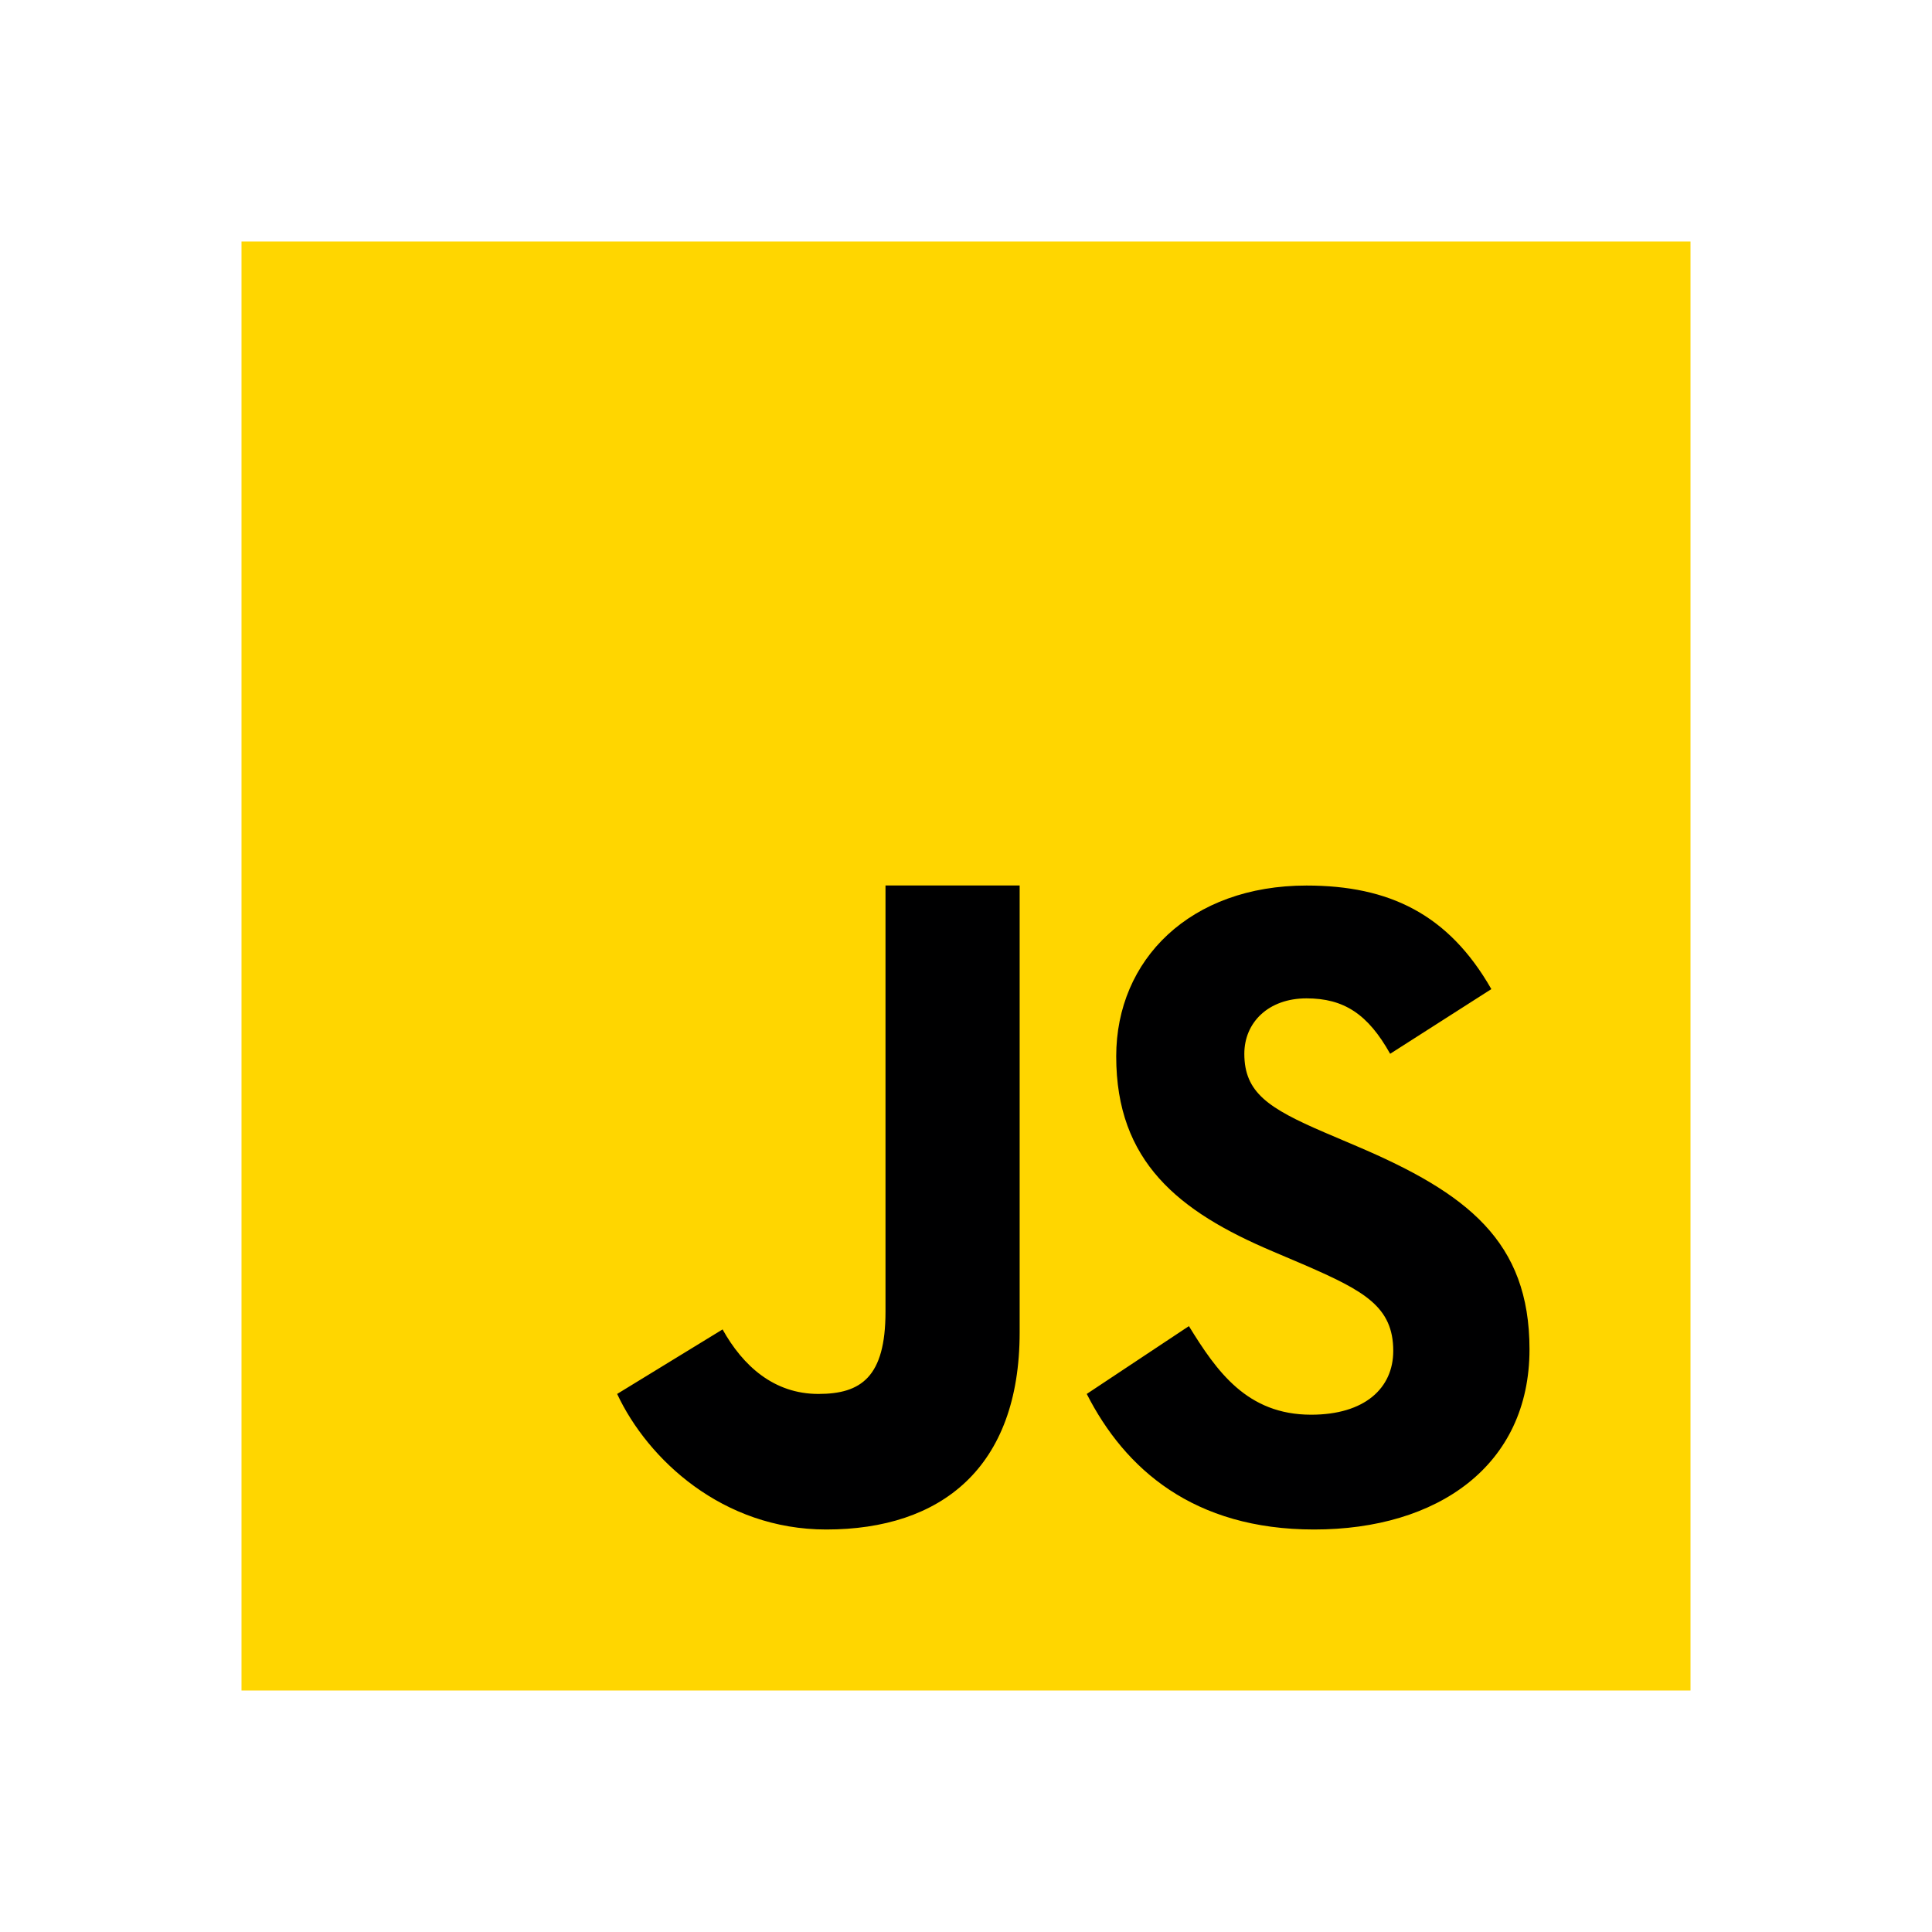
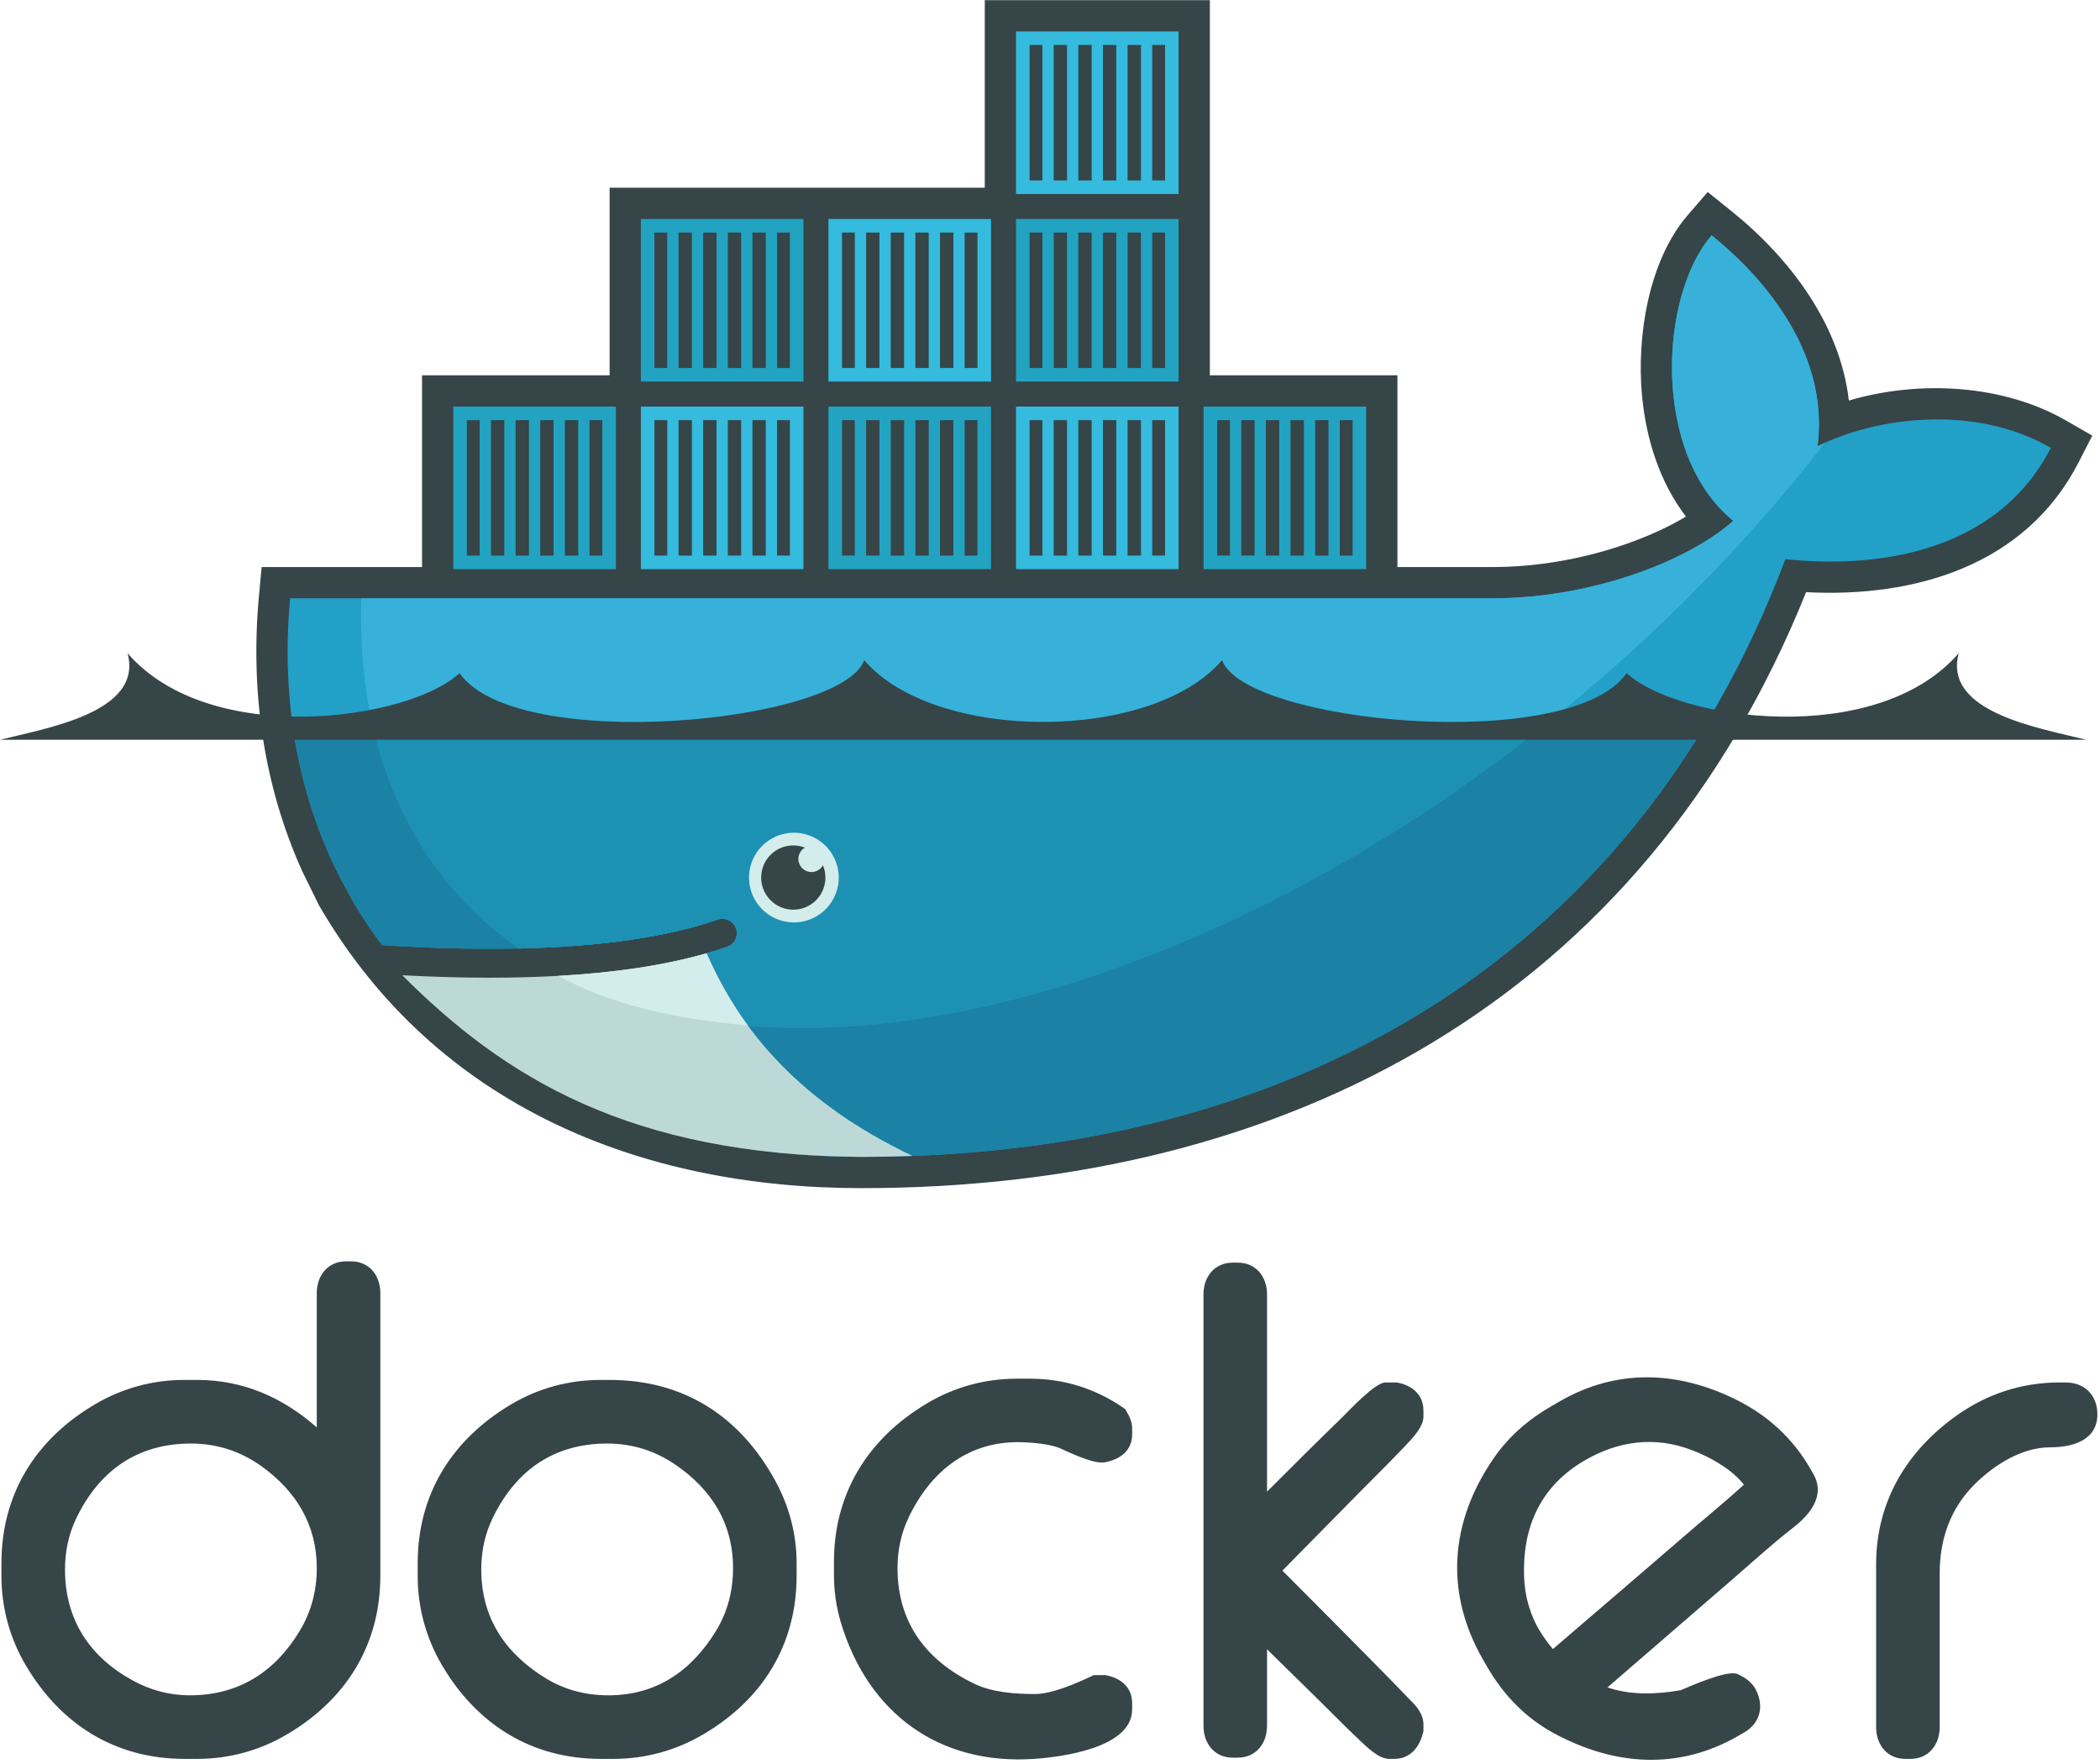
- <svg xmlns="http://www.w3.org/2000/svg" viewBox="0 0 48 48" width="480px" height="480px">
-   <path fill="#ffd600" d="M6,42V6h36v36H6z" />
-   <path fill="#000001" d="M29.538 32.947c.692 1.124 1.444 2.201 3.037 2.201 1.338 0 2.04-.665 2.04-1.585 0-1.101-.726-1.492-2.198-2.133l-.807-.344c-2.329-.988-3.878-2.226-3.878-4.841 0-2.41 1.845-4.244 4.728-4.244 2.053 0 3.528.711 4.592 2.573l-2.514 1.607c-.553-.988-1.151-1.377-2.078-1.377-.946 0-1.545.597-1.545 1.377 0 .964.6 1.354 1.985 1.951l.807.344C36.452 29.645 38 30.839 38 33.523 38 36.415 35.716 38 32.65 38c-2.999 0-4.702-1.505-5.65-3.368L29.538 32.947zM17.952 33.029c.506.906 1.275 1.603 2.381 1.603 1.058 0 1.667-.418 1.667-2.043V22h3.333v11.101c0 3.367-1.953 4.899-4.805 4.899-2.577 0-4.437-1.746-5.195-3.368L17.952 33.029z" />
+ <svg xmlns="http://www.w3.org/2000/svg" width="2500" height="2100" viewBox="0 0 256 215">
+   <g fill="none" fill-rule="evenodd">
+     <path d="M38.617 173.984v-16.362c0-2.15 1.344-3.877 3.57-3.877h.616c2.225 0 3.563 1.729 3.563 3.877v34.447c0 8.4-4.15 15.084-11.382 19.342a21.374 21.374 0 0 1-10.945 2.985h-1.537c-8.402 0-15.077-4.153-19.342-11.38a21.314 21.314 0 0 1-2.984-10.947v-1.535c0-8.403 4.152-15.083 11.378-19.349a21.298 21.298 0 0 1 10.948-2.985h1.537c5.686 0 10.51 2.204 14.578 5.784zM7.924 191.3c0 6.068 2.941 10.63 8.258 13.54 2.15 1.176 4.484 1.808 6.937 1.808 5.956 0 10.374-2.81 13.421-7.857 1.417-2.348 2.077-4.917 2.077-7.648 0-5.26-2.49-9.365-6.729-12.414-2.57-1.848-5.463-2.775-8.618-2.775-6.492 0-11.164 3.28-13.968 9.106-.946 1.97-1.378 4.061-1.378 6.24zm65.324-23.1h1.074c8.978 0 15.806 4.355 20.133 12.192 1.73 3.135 2.656 6.557 2.656 10.142v1.535c0 8.4-4.142 15.093-11.385 19.343-3.353 1.967-7.057 2.984-10.943 2.984h-1.535c-8.402 0-15.079-4.153-19.342-11.38a21.316 21.316 0 0 1-2.987-10.947v-1.535c0-8.404 4.169-15.062 11.377-19.347 3.351-1.991 7.058-2.987 10.952-2.987zm-14.58 23.1c0 5.89 2.89 10.223 7.865 13.27 2.336 1.43 4.909 2.078 7.638 2.078 5.82 0 10.122-2.951 13.116-7.863 1.428-2.342 2.074-4.915 2.074-7.642 0-5.477-2.638-9.661-7.148-12.693-2.471-1.663-5.222-2.496-8.198-2.496-6.492 0-11.164 3.28-13.967 9.106-.948 1.97-1.38 4.061-1.38 6.24zm70.656-14.727c-1.17-.548-3.36-.73-4.624-.778-6.474-.244-11.158 3.402-13.906 9.113-.949 1.97-1.382 4.055-1.382 6.235 0 6.637 3.485 11.284 9.409 14.117 2.164 1.034 4.958 1.23 7.323 1.23 2.08 0 5.02-1.274 6.866-2.151l.32-.152h1.433l.158.032c1.762.367 3.092 1.484 3.092 3.38v.767c0 4.718-8.622 5.798-11.912 6.028-11.61.803-20.293-5.573-23.603-16.647-.575-1.923-.834-3.833-.834-5.837v-1.533c0-8.403 4.17-15.059 11.377-19.34 3.351-1.99 7.057-2.99 10.95-2.99h1.536c4.13 0 7.934 1.173 11.344 3.502l.28.194.177.292c.368.61.685 1.316.685 2.042v.767c0 1.978-1.48 3.042-3.266 3.386l-.148.026h-.458c-1.156 0-3.785-1.197-4.817-1.683zm25.134 5.247c3.01-3.014 6.03-6.022 9.085-8.986.851-.827 4.074-4.327 5.343-4.327h1.388l.158.033c1.768.367 3.092 1.486 3.092 3.386v.766c0 1.296-1.518 2.802-2.355 3.689-1.78 1.887-3.654 3.712-5.476 5.56l-9.362 9.504c4.031 4.04 8.058 8.083 12.056 12.154a313.304 313.304 0 0 1 3.301 3.396c.385.405.953.909 1.276 1.47.347.526.56 1.119.56 1.752v.8l-.045.185c-.435 1.768-1.557 3.194-3.516 3.194h-.617c-1.282 0-2.73-1.45-3.608-2.279-1.81-1.706-3.557-3.5-5.331-5.243l-5.949-5.84v9.334c0 2.15-1.346 3.878-3.569 3.878h-.61c-2.226 0-3.57-1.728-3.57-3.878v-52.596c0-2.15 1.345-3.87 3.57-3.87h.61c2.223 0 3.569 1.72 3.569 3.87v24.048zm96.577-13.313h.77c2.324 0 3.875 1.566 3.875 3.877 0 3.208-3.067 4.029-5.72 4.029-3.48 0-6.803 2.107-9.202 4.47-2.991 2.949-4.3 6.726-4.3 10.878v18.759c0 2.15-1.343 3.876-3.57 3.876h-.612c-2.227 0-3.569-1.725-3.569-3.876v-19.836c0-7.617 3.708-13.835 9.89-18.196 3.691-2.605 7.919-3.98 12.438-3.98zm-55.074 37.176c2.82.985 6.035.844 8.928.34 1.48-.629 5.264-2.28 6.656-2.038l.217.037.2.098c.85.412 1.661.995 2.095 1.86 1.014 2.027.527 4.065-1.465 5.216l-.663.383c-7.35 4.242-15.168 3.654-22.495-.308-3.503-1.894-6.183-4.705-8.16-8.132l-.462-.801c-4.719-8.172-4.082-16.768 1.24-24.539 1.837-2.686 4.238-4.761 7.045-6.384l1.062-.613c6.922-3.996 14.341-3.722 21.45-.215 3.823 1.886 6.92 4.697 9.054 8.394l.384.666c1.55 2.686-.458 5.026-2.531 6.626-2.406 1.856-4.835 4.09-7.141 6.08-5.142 4.439-10.276 8.888-15.414 13.33zm-6.655-4.674c5.75-4.93 11.502-9.865 17.237-14.816 1.96-1.69 4.109-3.444 6.053-5.221-1.56-1.966-4.166-3.383-6.38-4.228-4.47-1.703-8.877-1.131-12.976 1.235-5.365 3.098-7.65 8.031-7.45 14.17.08 2.418.73 4.748 2.013 6.805.452.725.957 1.406 1.503 2.055zM147.488 45.732h22.866v23.375h11.561c5.34 0 10.831-.951 15.887-2.664 2.485-.843 5.273-2.015 7.724-3.49-3.228-4.214-4.876-9.535-5.36-14.78-.66-7.135.78-16.421 5.608-22.005l2.404-2.78 2.864 2.303c7.211 5.793 13.276 13.889 14.345 23.118 8.683-2.554 18.878-1.95 26.531 2.467l3.14 1.812-1.652 3.226C246.933 68.946 233.4 72.86 220.17 72.167c-19.797 49.309-62.898 72.653-115.157 72.653-27 0-51.77-10.093-65.876-34.047l-.231-.39-2.055-4.182c-4.768-10.544-6.352-22.095-5.278-33.637l.323-3.457H51.45V45.732h22.865V22.866h45.733V0h27.44v45.732" fill="#364548" />
+     <path d="M221.57 54.38c1.533-11.916-7.384-21.275-12.914-25.719-6.373 7.368-7.363 26.678 2.635 34.808-5.58 4.956-17.337 9.448-29.376 9.448H35.37c-1.17 12.567 1.036 24.14 6.075 34.045l1.667 3.05a56.536 56.536 0 0 0 3.455 5.184c6.025.387 11.58.52 16.662.408h.002c9.987-.22 18.136-1.4 24.312-3.54a1.761 1.761 0 0 1 1.153 3.326c-.822.286-1.678.552-2.562.805h-.003c-4.863 1.389-10.078 2.323-16.806 2.738.4.007-.416.06-.418.06-.229.015-.517.048-.747.06-2.648.149-5.506.18-8.428.18-3.196 0-6.343-.06-9.862-.24l-.09.06c12.21 13.724 31.302 21.955 55.234 21.955 50.648 0 93.608-22.452 112.632-72.857 13.496 1.385 26.467-2.057 32.367-13.575-9.398-5.423-21.484-3.694-28.443-.196" fill="#22A0C8" />
+     <path d="M221.57 54.38c1.533-11.916-7.384-21.275-12.914-25.719-6.373 7.368-7.363 26.678 2.635 34.808-5.58 4.956-17.337 9.448-29.376 9.448H44.048c-.598 19.246 6.544 33.855 19.18 42.687h.003c9.987-.22 18.136-1.4 24.312-3.54a1.761 1.761 0 0 1 1.153 3.326c-.822.286-1.678.552-2.562.805h-.003c-4.863 1.389-10.526 2.443-17.254 2.858-.002 0-.163-.155-.165-.155 17.237 8.842 42.23 8.81 70.885-2.197 32.13-12.344 62.029-35.86 82.89-62.757-.314.142-.62.287-.917.436" fill="#37B1D9" />
+     <path d="M35.645 88.186c.91 6.732 2.88 13.035 5.8 18.776l1.667 3.05a56.432 56.432 0 0 0 3.455 5.184c6.026.387 11.581.52 16.664.408 9.987-.22 18.136-1.4 24.312-3.54a1.761 1.761 0 0 1 1.153 3.326c-.822.286-1.678.552-2.562.805h-.003c-4.863 1.389-10.496 2.383-17.224 2.799-.231.014-.634.017-.867.03-2.646.148-5.475.239-8.398.239-3.195 0-6.463-.061-9.98-.24 12.21 13.724 31.42 21.985 55.352 21.985 43.36 0 81.084-16.458 102.979-52.822H35.645" fill="#1B81A5" />
+     <path d="M45.367 88.186c2.592 11.82 8.821 21.099 17.864 27.418 9.987-.22 18.136-1.4 24.312-3.54a1.761 1.761 0 0 1 1.153 3.326c-.822.286-1.678.552-2.562.805h-.003c-4.863 1.389-10.615 2.383-17.344 2.799 17.236 8.84 42.157 8.713 70.81-2.293 17.334-6.66 34.017-16.574 48.984-28.515H45.367" fill="#1D91B4" />
+     <path d="M55.26 49.543h19.818v19.818H55.26V49.543zm1.651 1.652h1.564V67.71h-1.564V51.195zm2.94 0h1.627V67.71h-1.626V51.195zm3.002 0h1.627V67.71h-1.627V51.195zm3.004 0h1.626V67.71h-1.626V51.195zm3.003 0h1.626V67.71H68.86V51.195zm3.002 0h1.565V67.71h-1.565V51.195zM78.126 26.677h19.819v19.817h-19.82V26.677zm1.652 1.652h1.563v16.514h-1.563V28.329zm2.94 0h1.626v16.514h-1.625V28.329zm3.002 0h1.626v16.514H85.72V28.329zm3.003 0h1.626v16.514h-1.626V28.329zm3.003 0h1.627v16.514h-1.627V28.329zm3.002 0h1.566v16.514h-1.566V28.329z" fill="#23A3C2" />
+     <path d="M78.126 49.543h19.819v19.818h-19.82V49.543zm1.652 1.652h1.563V67.71h-1.563V51.195zm2.94 0h1.626V67.71h-1.625V51.195zm3.002 0h1.626V67.71H85.72V51.195zm3.003 0h1.626V67.71h-1.626V51.195zm3.003 0h1.627V67.71h-1.627V51.195zm3.002 0h1.566V67.71h-1.566V51.195z" fill="#34BBDE" />
+     <path d="M100.993 49.543h19.818v19.818h-19.818V49.543zm1.651 1.652h1.563V67.71h-1.563V51.195zm2.94 0h1.626V67.71h-1.626V51.195zm3.003 0h1.626V67.71h-1.626V51.195zm3.003 0h1.626V67.71h-1.626V51.195zm3.002 0h1.628V67.71h-1.628V51.195zm3.003 0h1.564V67.71h-1.564V51.195z" fill="#23A3C2" />
+     <path d="M100.993 26.677h19.818v19.817h-19.818V26.677zm1.651 1.652h1.563v16.514h-1.563V28.329zm2.94 0h1.626v16.514h-1.626V28.329zm3.003 0h1.626v16.514h-1.626V28.329zm3.003 0h1.626v16.514h-1.626V28.329zm3.002 0h1.628v16.514h-1.628V28.329zm3.003 0h1.564v16.514h-1.564V28.329zM123.859 49.543h19.818v19.818h-19.818V49.543zm1.652 1.652h1.563V67.71h-1.563V51.195zm2.94 0h1.626V67.71h-1.626V51.195zm3.002 0h1.626V67.71h-1.626V51.195zm3.003 0h1.627V67.71h-1.627V51.195zm3.003 0h1.627V67.71h-1.627V51.195zm3.003 0h1.564V67.71h-1.564V51.195z" fill="#34BBDE" />
+     <path d="M123.859 26.677h19.818v19.817h-19.818V26.677zm1.652 1.652h1.563v16.514h-1.563V28.329zm2.94 0h1.626v16.514h-1.626V28.329zm3.002 0h1.626v16.514h-1.626V28.329zm3.003 0h1.627v16.514h-1.627V28.329zm3.003 0h1.627v16.514h-1.627V28.329zm3.003 0h1.564v16.514h-1.564V28.329z" fill="#23A3C2" />
+     <path d="M123.859 3.81h19.818V23.63h-19.818V3.81zm1.652 1.651h1.563v16.516h-1.563V5.46zm2.94 0h1.626v16.516h-1.626V5.46zm3.002 0h1.626v16.516h-1.626V5.46zm3.003 0h1.627v16.516h-1.627V5.46zm3.003 0h1.627v16.516h-1.627V5.46zm3.003 0h1.564v16.516h-1.564V5.46z" fill="#34BBDE" />
+     <path d="M146.725 49.543h19.818v19.818h-19.818V49.543zm1.65 1.652h1.565V67.71h-1.564V51.195zm2.94 0h1.627V67.71h-1.626V51.195zm3.004 0h1.627V67.71h-1.627V51.195zm3.002 0h1.627V67.71h-1.627V51.195zm3.004 0h1.626V67.71h-1.626V51.195zm3.002 0h1.564V67.71h-1.564V51.195z" fill="#23A3C2" />
+     <path d="M96.704 101.492a5.468 5.468 0 1 1-.002 10.935 5.468 5.468 0 0 1 .002-10.935" fill="#D3ECEC" />
+     <path d="M96.704 103.043c.5 0 .977.094 1.417.265a1.598 1.598 0 0 0 .798 2.98c.605 0 1.13-.335 1.402-.831a3.915 3.915 0 1 1-3.617-2.414M0 90.162h254.327c-5.537-1.404-17.52-3.302-15.544-10.56-10.07 11.652-34.353 8.175-40.482 2.43-6.824 9.898-46.554 6.135-49.325-1.576-8.556 10.041-35.067 10.041-43.623 0-2.773 7.711-42.502 11.474-49.327 1.575-6.128 5.746-30.41 9.223-40.48-2.428C17.522 86.86 5.539 88.758 0 90.163" fill="#364548" />
+     <path d="M111.237 140.89c-13.54-6.425-20.971-15.16-25.106-24.694-5.03 1.435-11.075 2.353-18.1 2.747-2.646.148-5.43.224-8.35.224-3.368 0-6.917-.1-10.643-.297 12.417 12.41 27.692 21.964 55.976 22.138 2.088 0 4.16-.04 6.223-.118" fill="#BDD9D7" />
+     <path d="M91.16 124.994c-1.873-2.543-3.69-5.739-5.026-8.8-5.03 1.437-11.077 2.355-18.103 2.75 4.826 2.619 11.727 5.046 23.13 6.05" fill="#D3ECEC" />
+   </g>
</svg>
